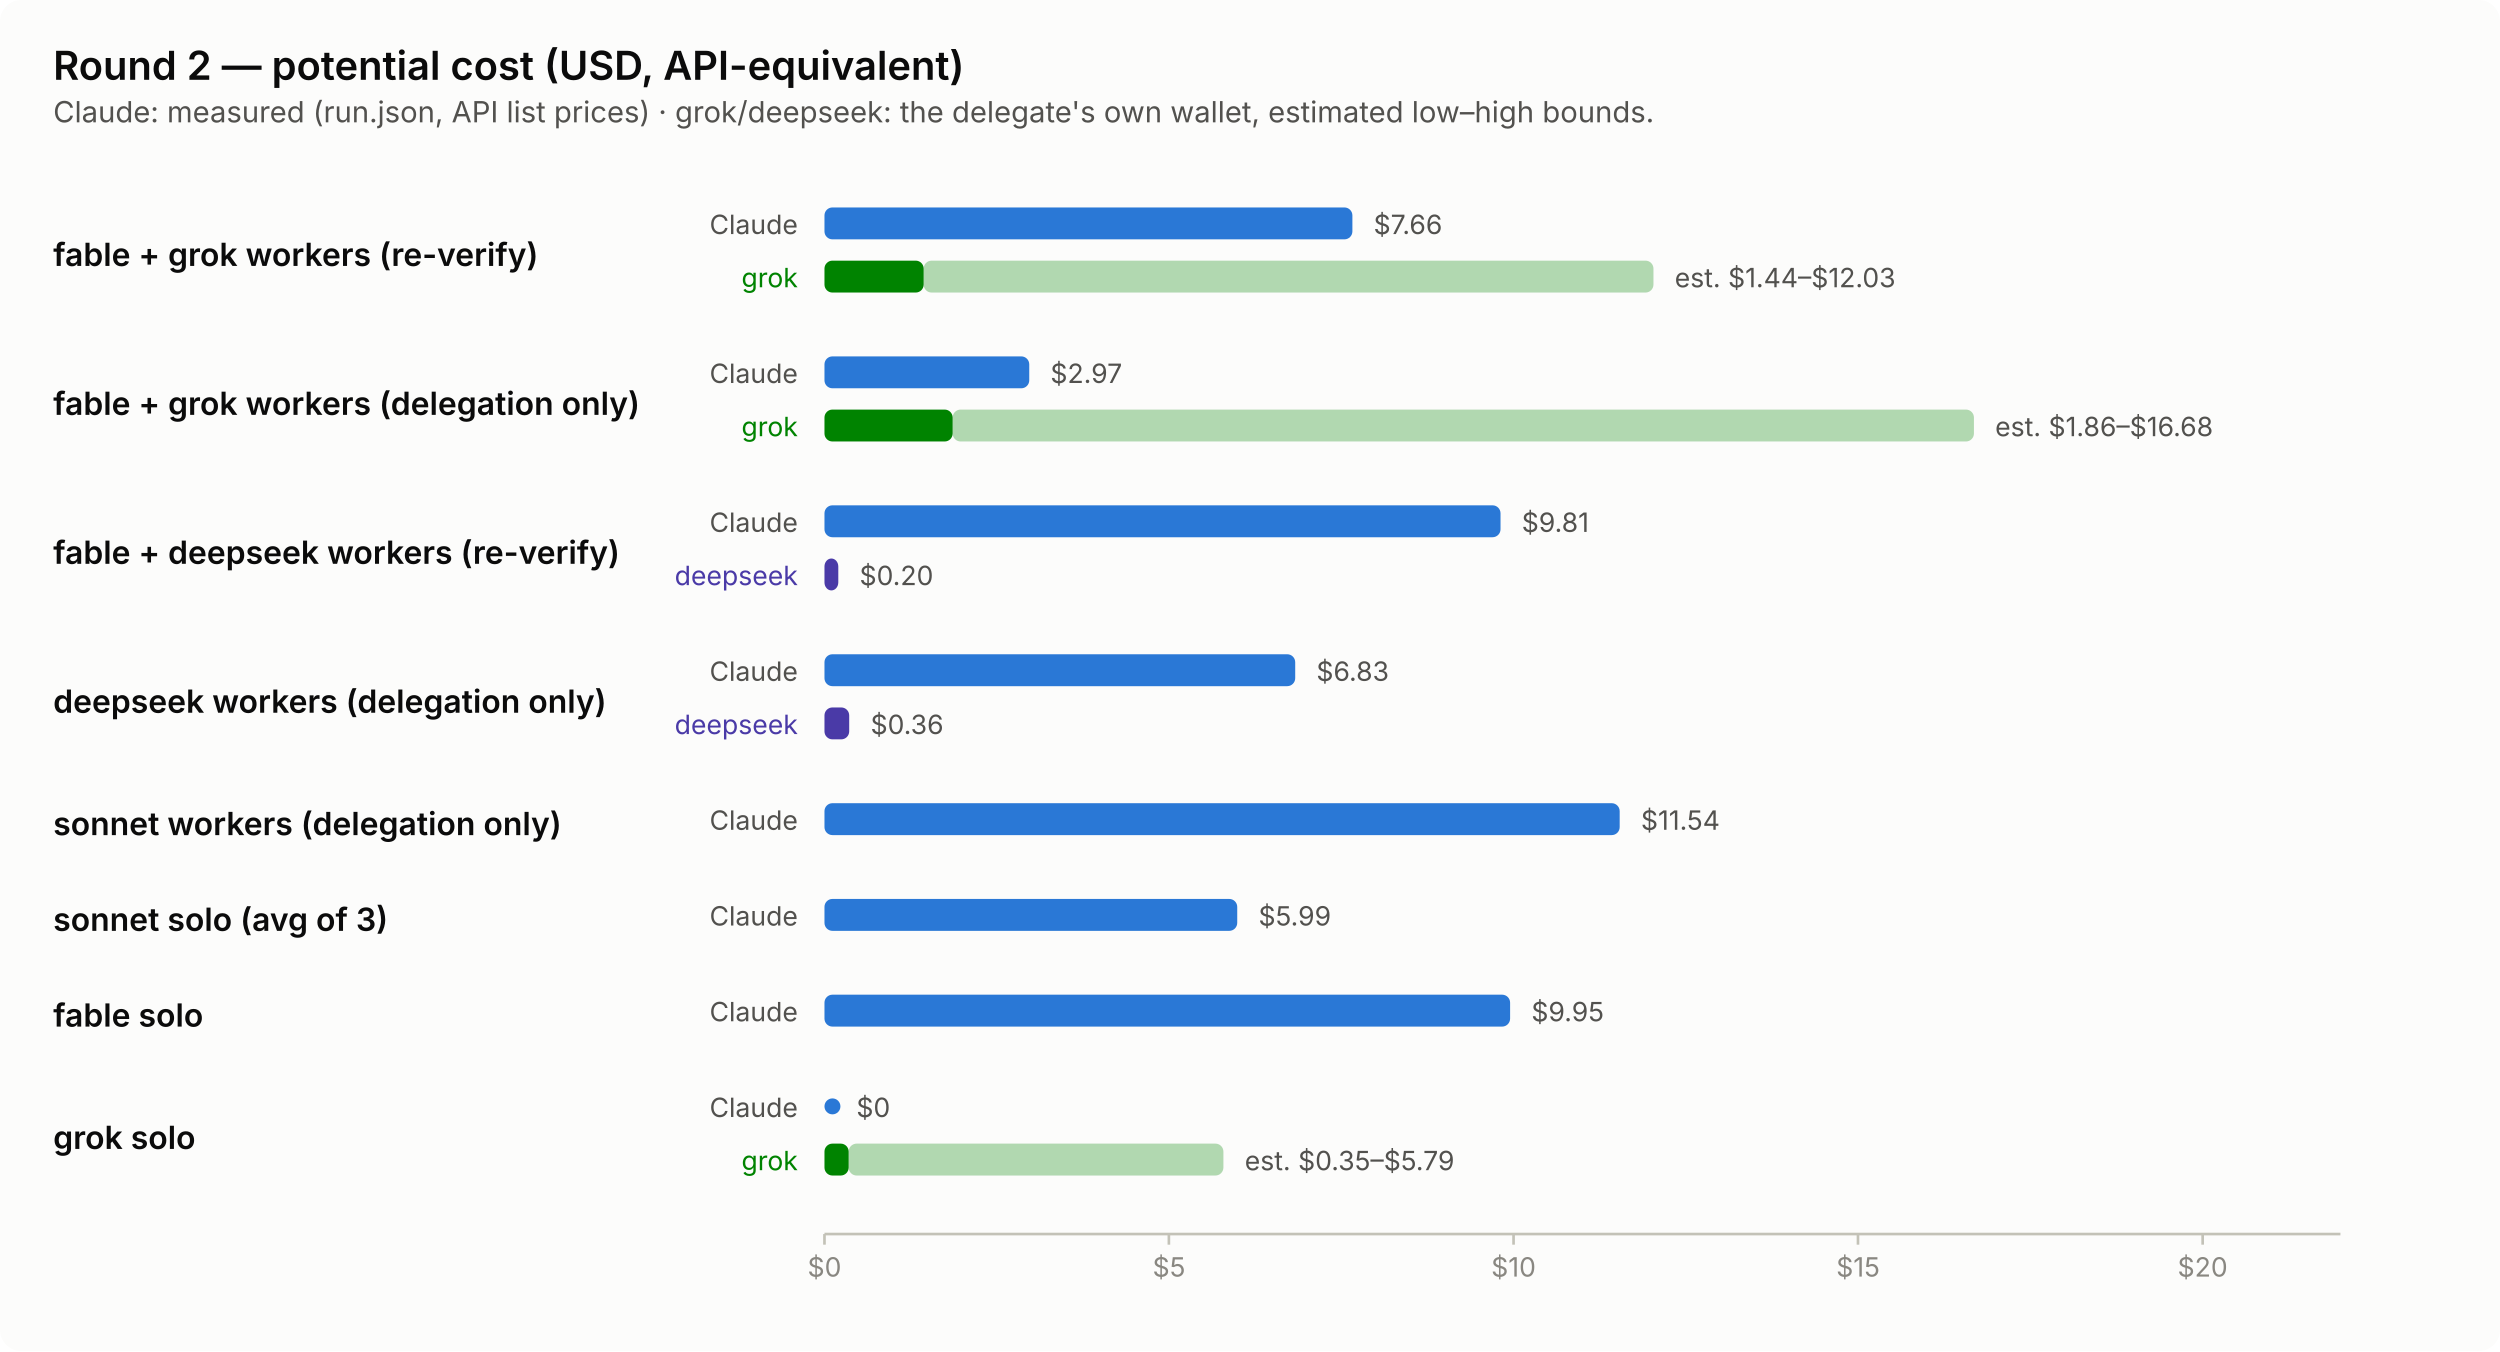
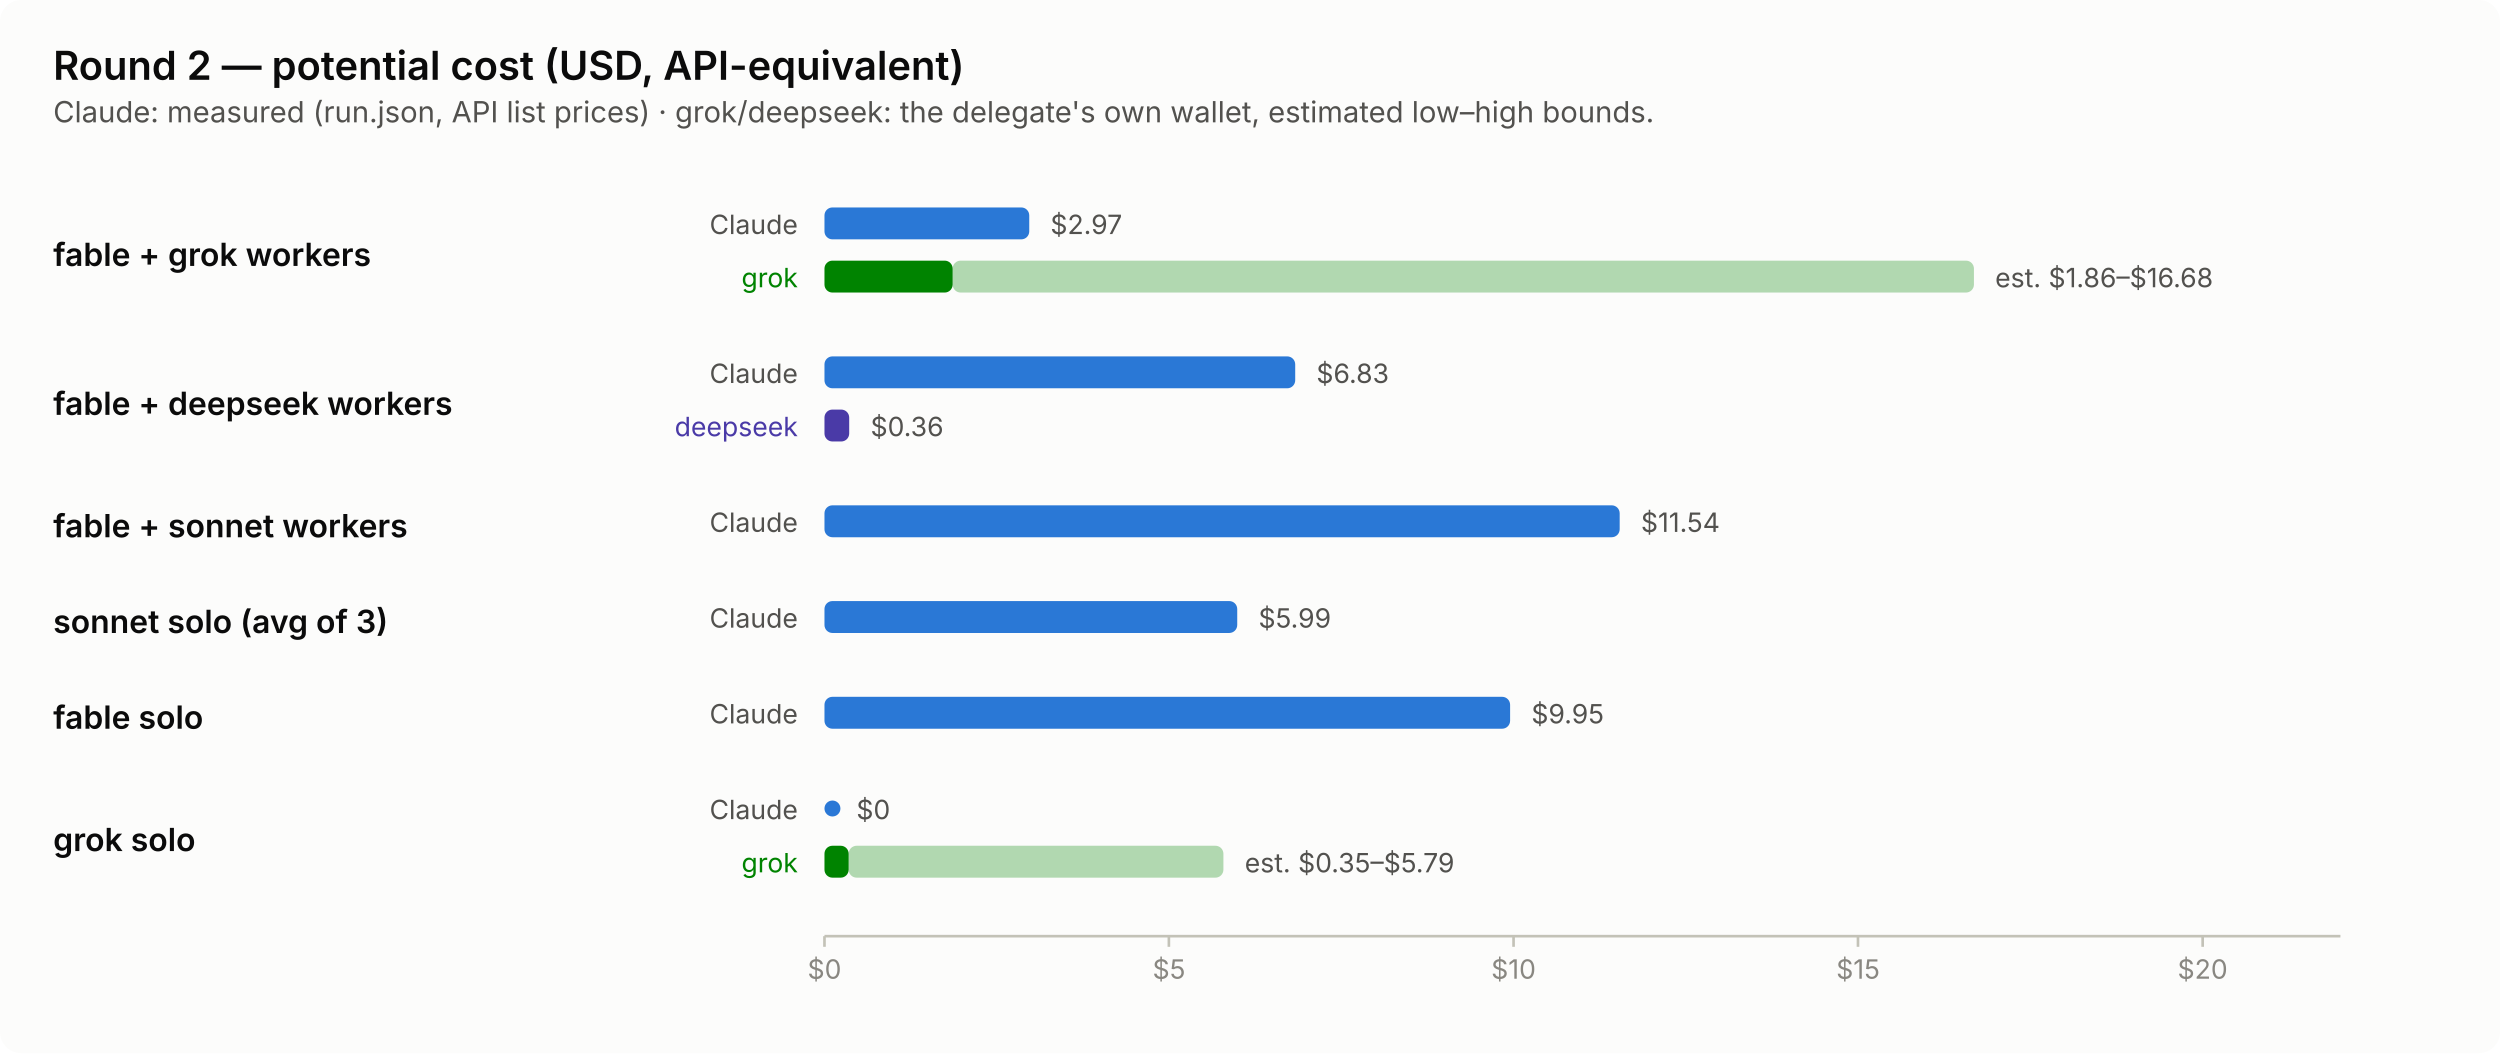
- <svg xmlns="http://www.w3.org/2000/svg" viewBox="0 0 940 508" width="940" height="508" role="img" aria-label="Round 2 potential cost per configuration">
-   <rect width="940" height="508" rx="8" fill="#fcfcfb" />
+ <svg xmlns="http://www.w3.org/2000/svg" viewBox="0 0 940 396" width="940" height="396" role="img" aria-label="Round 2 potential cost per configuration">
+   <rect width="940" height="396" rx="8" fill="#fcfcfb" />
  <text x="20" y="30" font-size="15" fill="#0b0b0b" text-anchor="start" font-weight="600" font-family="system-ui,-apple-system,Segoe UI,sans-serif">Round 2 — potential cost (USD, API-equivalent)</text>
  <text x="20" y="46" font-size="11" fill="#52514e" text-anchor="start" font-weight="normal" font-family="system-ui,-apple-system,Segoe UI,sans-serif">Claude: measured (run.json, API list prices) · grok/deepseek: the delegate's own wallet, estimated low–high bounds.</text>
-   <text x="20" y="100.0" font-size="12" fill="#0b0b0b" text-anchor="start" font-weight="600" font-family="system-ui,-apple-system,Segoe UI,sans-serif">fable + grok workers (re-verify)</text>
+   <text x="20" y="100.0" font-size="12" fill="#0b0b0b" text-anchor="start" font-weight="600" font-family="system-ui,-apple-system,Segoe UI,sans-serif">fable + grok workers</text>
  <text x="300" y="88" font-size="10" fill="#52514e" text-anchor="end" font-weight="normal" font-family="system-ui,-apple-system,Segoe UI,sans-serif">Claude</text>
-   <rect x="310" y="78" width="198.5" height="12" rx="3" fill="#2a78d6" />
-   <text x="516.464" y="88" font-size="10" fill="#52514e" text-anchor="start" font-weight="normal" font-family="system-ui,-apple-system,Segoe UI,sans-serif">$7.66</text>
+   <rect x="310" y="78" width="77.0" height="12" rx="3" fill="#2a78d6" />
+   <text x="394.95" y="88" font-size="10" fill="#52514e" text-anchor="start" font-weight="normal" font-family="system-ui,-apple-system,Segoe UI,sans-serif">$2.97</text>
  <text x="300" y="108" font-size="10" fill="#008300" text-anchor="end" font-weight="normal" font-family="system-ui,-apple-system,Segoe UI,sans-serif">grok</text>
-   <rect x="310" y="98" width="37.3" height="12" rx="3" fill="#008300" />
-   <rect x="347.3" y="98" width="274.4" height="12" rx="3" fill="#008300" opacity="0.3" />
-   <text x="629.686" y="108" font-size="10" fill="#52514e" text-anchor="start" font-weight="normal" font-family="system-ui,-apple-system,Segoe UI,sans-serif">est. $1.44–$12.03</text>
-   <text x="20" y="156.0" font-size="12" fill="#0b0b0b" text-anchor="start" font-weight="600" font-family="system-ui,-apple-system,Segoe UI,sans-serif">fable + grok workers (delegation only)</text>
+   <rect x="310" y="98" width="48.2" height="12" rx="3" fill="#008300" />
+   <rect x="358.2" y="98" width="384.0" height="12" rx="3" fill="#008300" opacity="0.3" />
+   <text x="750.164" y="108" font-size="10" fill="#52514e" text-anchor="start" font-weight="normal" font-family="system-ui,-apple-system,Segoe UI,sans-serif">est. $1.86–$16.68</text>
+   <text x="20" y="156.0" font-size="12" fill="#0b0b0b" text-anchor="start" font-weight="600" font-family="system-ui,-apple-system,Segoe UI,sans-serif">fable + deepseek workers</text>
  <text x="300" y="144" font-size="10" fill="#52514e" text-anchor="end" font-weight="normal" font-family="system-ui,-apple-system,Segoe UI,sans-serif">Claude</text>
-   <rect x="310" y="134" width="77.0" height="12" rx="3" fill="#2a78d6" />
-   <text x="394.95" y="144" font-size="10" fill="#52514e" text-anchor="start" font-weight="normal" font-family="system-ui,-apple-system,Segoe UI,sans-serif">$2.97</text>
-   <text x="300" y="164" font-size="10" fill="#008300" text-anchor="end" font-weight="normal" font-family="system-ui,-apple-system,Segoe UI,sans-serif">grok</text>
-   <rect x="310" y="154" width="48.2" height="12" rx="3" fill="#008300" />
-   <rect x="358.2" y="154" width="384.0" height="12" rx="3" fill="#008300" opacity="0.3" />
-   <text x="750.164" y="164" font-size="10" fill="#52514e" text-anchor="start" font-weight="normal" font-family="system-ui,-apple-system,Segoe UI,sans-serif">est. $1.86–$16.68</text>
-   <text x="20" y="212.0" font-size="12" fill="#0b0b0b" text-anchor="start" font-weight="600" font-family="system-ui,-apple-system,Segoe UI,sans-serif">fable + deepseek workers (re-verify)</text>
+   <rect x="310" y="134" width="177.0" height="12" rx="3" fill="#2a78d6" />
+   <text x="494.959" y="144" font-size="10" fill="#52514e" text-anchor="start" font-weight="normal" font-family="system-ui,-apple-system,Segoe UI,sans-serif">$6.83</text>
+   <text x="300" y="164" font-size="10" fill="#4a3aa7" text-anchor="end" font-weight="normal" font-family="system-ui,-apple-system,Segoe UI,sans-serif">deepseek</text>
+   <rect x="310" y="154" width="9.3" height="12" rx="3" fill="#4a3aa7" />
+   <text x="327.327" y="164" font-size="10" fill="#52514e" text-anchor="start" font-weight="normal" font-family="system-ui,-apple-system,Segoe UI,sans-serif">$0.36</text>
+   <text x="20" y="202.0" font-size="12" fill="#0b0b0b" text-anchor="start" font-weight="600" font-family="system-ui,-apple-system,Segoe UI,sans-serif">fable + sonnet workers</text>
  <text x="300" y="200" font-size="10" fill="#52514e" text-anchor="end" font-weight="normal" font-family="system-ui,-apple-system,Segoe UI,sans-serif">Claude</text>
-   <rect x="310" y="190" width="254.2" height="12" rx="3" fill="#2a78d6" />
-   <text x="572.168" y="200" font-size="10" fill="#52514e" text-anchor="start" font-weight="normal" font-family="system-ui,-apple-system,Segoe UI,sans-serif">$9.81</text>
-   <text x="300" y="220" font-size="10" fill="#4a3aa7" text-anchor="end" font-weight="normal" font-family="system-ui,-apple-system,Segoe UI,sans-serif">deepseek</text>
-   <rect x="310" y="210" width="5.2" height="12" rx="3" fill="#4a3aa7" />
-   <text x="323.182" y="220" font-size="10" fill="#52514e" text-anchor="start" font-weight="normal" font-family="system-ui,-apple-system,Segoe UI,sans-serif">$0.20</text>
-   <text x="20" y="268.0" font-size="12" fill="#0b0b0b" text-anchor="start" font-weight="600" font-family="system-ui,-apple-system,Segoe UI,sans-serif">deepseek workers (delegation only)</text>
-   <text x="300" y="256" font-size="10" fill="#52514e" text-anchor="end" font-weight="normal" font-family="system-ui,-apple-system,Segoe UI,sans-serif">Claude</text>
-   <rect x="310" y="246" width="177.0" height="12" rx="3" fill="#2a78d6" />
-   <text x="494.959" y="256" font-size="10" fill="#52514e" text-anchor="start" font-weight="normal" font-family="system-ui,-apple-system,Segoe UI,sans-serif">$6.83</text>
-   <text x="300" y="276" font-size="10" fill="#4a3aa7" text-anchor="end" font-weight="normal" font-family="system-ui,-apple-system,Segoe UI,sans-serif">deepseek</text>
-   <rect x="310" y="266" width="9.3" height="12" rx="3" fill="#4a3aa7" />
-   <text x="327.327" y="276" font-size="10" fill="#52514e" text-anchor="start" font-weight="normal" font-family="system-ui,-apple-system,Segoe UI,sans-serif">$0.36</text>
-   <text x="20" y="314.0" font-size="12" fill="#0b0b0b" text-anchor="start" font-weight="600" font-family="system-ui,-apple-system,Segoe UI,sans-serif">sonnet workers (delegation only)</text>
-   <text x="300" y="312" font-size="10" fill="#52514e" text-anchor="end" font-weight="normal" font-family="system-ui,-apple-system,Segoe UI,sans-serif">Claude</text>
-   <rect x="310" y="302" width="299.0" height="12" rx="3" fill="#2a78d6" />
-   <text x="616.991" y="312" font-size="10" fill="#52514e" text-anchor="start" font-weight="normal" font-family="system-ui,-apple-system,Segoe UI,sans-serif">$11.54</text>
-   <text x="20" y="350.0" font-size="12" fill="#0b0b0b" text-anchor="start" font-weight="600" font-family="system-ui,-apple-system,Segoe UI,sans-serif">sonnet solo (avg of 3)</text>
-   <text x="300" y="348" font-size="10" fill="#52514e" text-anchor="end" font-weight="normal" font-family="system-ui,-apple-system,Segoe UI,sans-serif">Claude</text>
-   <rect x="310" y="338" width="155.2" height="12" rx="3" fill="#2a78d6" />
-   <text x="473.195" y="348" font-size="10" fill="#52514e" text-anchor="start" font-weight="normal" font-family="system-ui,-apple-system,Segoe UI,sans-serif">$5.99</text>
-   <text x="20" y="386.0" font-size="12" fill="#0b0b0b" text-anchor="start" font-weight="600" font-family="system-ui,-apple-system,Segoe UI,sans-serif">fable solo</text>
-   <text x="300" y="384" font-size="10" fill="#52514e" text-anchor="end" font-weight="normal" font-family="system-ui,-apple-system,Segoe UI,sans-serif">Claude</text>
-   <rect x="310" y="374" width="257.8" height="12" rx="3" fill="#2a78d6" />
-   <text x="575.795" y="384" font-size="10" fill="#52514e" text-anchor="start" font-weight="normal" font-family="system-ui,-apple-system,Segoe UI,sans-serif">$9.95</text>
-   <text x="20" y="432.0" font-size="12" fill="#0b0b0b" text-anchor="start" font-weight="600" font-family="system-ui,-apple-system,Segoe UI,sans-serif">grok solo</text>
-   <text x="300" y="420" font-size="10" fill="#52514e" text-anchor="end" font-weight="normal" font-family="system-ui,-apple-system,Segoe UI,sans-serif">Claude</text>
-   <circle cx="313" cy="416" r="3" fill="#2a78d6" />
-   <text x="322" y="420" font-size="10" fill="#52514e" text-anchor="start" font-weight="normal" font-family="system-ui,-apple-system,Segoe UI,sans-serif">$0</text>
-   <text x="300" y="440" font-size="10" fill="#008300" text-anchor="end" font-weight="normal" font-family="system-ui,-apple-system,Segoe UI,sans-serif">grok</text>
-   <rect x="310" y="430" width="9.1" height="12" rx="3" fill="#008300" />
-   <rect x="319.1" y="430" width="140.9" height="12" rx="3" fill="#008300" opacity="0.3" />
-   <text x="468.014" y="440" font-size="10" fill="#52514e" text-anchor="start" font-weight="normal" font-family="system-ui,-apple-system,Segoe UI,sans-serif">est. $0.35–$5.79</text>
-   <line x1="310" y1="464" x2="880" y2="464" stroke="#c3c2b7" />
-   <line x1="310.0" y1="464" x2="310.0" y2="468" stroke="#c3c2b7" />
-   <text x="310.0" y="480" font-size="10" fill="#898781" text-anchor="middle" font-weight="normal" font-family="system-ui,-apple-system,Segoe UI,sans-serif">$0</text>
-   <line x1="439.5" y1="464" x2="439.5" y2="468" stroke="#c3c2b7" />
-   <text x="439.545" y="480" font-size="10" fill="#898781" text-anchor="middle" font-weight="normal" font-family="system-ui,-apple-system,Segoe UI,sans-serif">$5</text>
-   <line x1="569.1" y1="464" x2="569.1" y2="468" stroke="#c3c2b7" />
-   <text x="569.091" y="480" font-size="10" fill="#898781" text-anchor="middle" font-weight="normal" font-family="system-ui,-apple-system,Segoe UI,sans-serif">$10</text>
-   <line x1="698.6" y1="464" x2="698.6" y2="468" stroke="#c3c2b7" />
-   <text x="698.636" y="480" font-size="10" fill="#898781" text-anchor="middle" font-weight="normal" font-family="system-ui,-apple-system,Segoe UI,sans-serif">$15</text>
-   <line x1="828.2" y1="464" x2="828.2" y2="468" stroke="#c3c2b7" />
-   <text x="828.182" y="480" font-size="10" fill="#898781" text-anchor="middle" font-weight="normal" font-family="system-ui,-apple-system,Segoe UI,sans-serif">$20</text>
+   <rect x="310" y="190" width="299.0" height="12" rx="3" fill="#2a78d6" />
+   <text x="616.991" y="200" font-size="10" fill="#52514e" text-anchor="start" font-weight="normal" font-family="system-ui,-apple-system,Segoe UI,sans-serif">$11.54</text>
+   <text x="20" y="238.0" font-size="12" fill="#0b0b0b" text-anchor="start" font-weight="600" font-family="system-ui,-apple-system,Segoe UI,sans-serif">sonnet solo (avg of 3)</text>
+   <text x="300" y="236" font-size="10" fill="#52514e" text-anchor="end" font-weight="normal" font-family="system-ui,-apple-system,Segoe UI,sans-serif">Claude</text>
+   <rect x="310" y="226" width="155.2" height="12" rx="3" fill="#2a78d6" />
+   <text x="473.195" y="236" font-size="10" fill="#52514e" text-anchor="start" font-weight="normal" font-family="system-ui,-apple-system,Segoe UI,sans-serif">$5.99</text>
+   <text x="20" y="274.0" font-size="12" fill="#0b0b0b" text-anchor="start" font-weight="600" font-family="system-ui,-apple-system,Segoe UI,sans-serif">fable solo</text>
+   <text x="300" y="272" font-size="10" fill="#52514e" text-anchor="end" font-weight="normal" font-family="system-ui,-apple-system,Segoe UI,sans-serif">Claude</text>
+   <rect x="310" y="262" width="257.8" height="12" rx="3" fill="#2a78d6" />
+   <text x="575.795" y="272" font-size="10" fill="#52514e" text-anchor="start" font-weight="normal" font-family="system-ui,-apple-system,Segoe UI,sans-serif">$9.95</text>
+   <text x="20" y="320.0" font-size="12" fill="#0b0b0b" text-anchor="start" font-weight="600" font-family="system-ui,-apple-system,Segoe UI,sans-serif">grok solo</text>
+   <text x="300" y="308" font-size="10" fill="#52514e" text-anchor="end" font-weight="normal" font-family="system-ui,-apple-system,Segoe UI,sans-serif">Claude</text>
+   <circle cx="313" cy="304" r="3" fill="#2a78d6" />
+   <text x="322" y="308" font-size="10" fill="#52514e" text-anchor="start" font-weight="normal" font-family="system-ui,-apple-system,Segoe UI,sans-serif">$0</text>
+   <text x="300" y="328" font-size="10" fill="#008300" text-anchor="end" font-weight="normal" font-family="system-ui,-apple-system,Segoe UI,sans-serif">grok</text>
+   <rect x="310" y="318" width="9.1" height="12" rx="3" fill="#008300" />
+   <rect x="319.1" y="318" width="140.9" height="12" rx="3" fill="#008300" opacity="0.3" />
+   <text x="468.014" y="328" font-size="10" fill="#52514e" text-anchor="start" font-weight="normal" font-family="system-ui,-apple-system,Segoe UI,sans-serif">est. $0.35–$5.79</text>
+   <line x1="310" y1="352" x2="880" y2="352" stroke="#c3c2b7" />
+   <line x1="310.0" y1="352" x2="310.0" y2="356" stroke="#c3c2b7" />
+   <text x="310.0" y="368" font-size="10" fill="#898781" text-anchor="middle" font-weight="normal" font-family="system-ui,-apple-system,Segoe UI,sans-serif">$0</text>
+   <line x1="439.5" y1="352" x2="439.5" y2="356" stroke="#c3c2b7" />
+   <text x="439.545" y="368" font-size="10" fill="#898781" text-anchor="middle" font-weight="normal" font-family="system-ui,-apple-system,Segoe UI,sans-serif">$5</text>
+   <line x1="569.1" y1="352" x2="569.1" y2="356" stroke="#c3c2b7" />
+   <text x="569.091" y="368" font-size="10" fill="#898781" text-anchor="middle" font-weight="normal" font-family="system-ui,-apple-system,Segoe UI,sans-serif">$10</text>
+   <line x1="698.6" y1="352" x2="698.6" y2="356" stroke="#c3c2b7" />
+   <text x="698.636" y="368" font-size="10" fill="#898781" text-anchor="middle" font-weight="normal" font-family="system-ui,-apple-system,Segoe UI,sans-serif">$15</text>
+   <line x1="828.2" y1="352" x2="828.2" y2="356" stroke="#c3c2b7" />
+   <text x="828.182" y="368" font-size="10" fill="#898781" text-anchor="middle" font-weight="normal" font-family="system-ui,-apple-system,Segoe UI,sans-serif">$20</text>
</svg>
